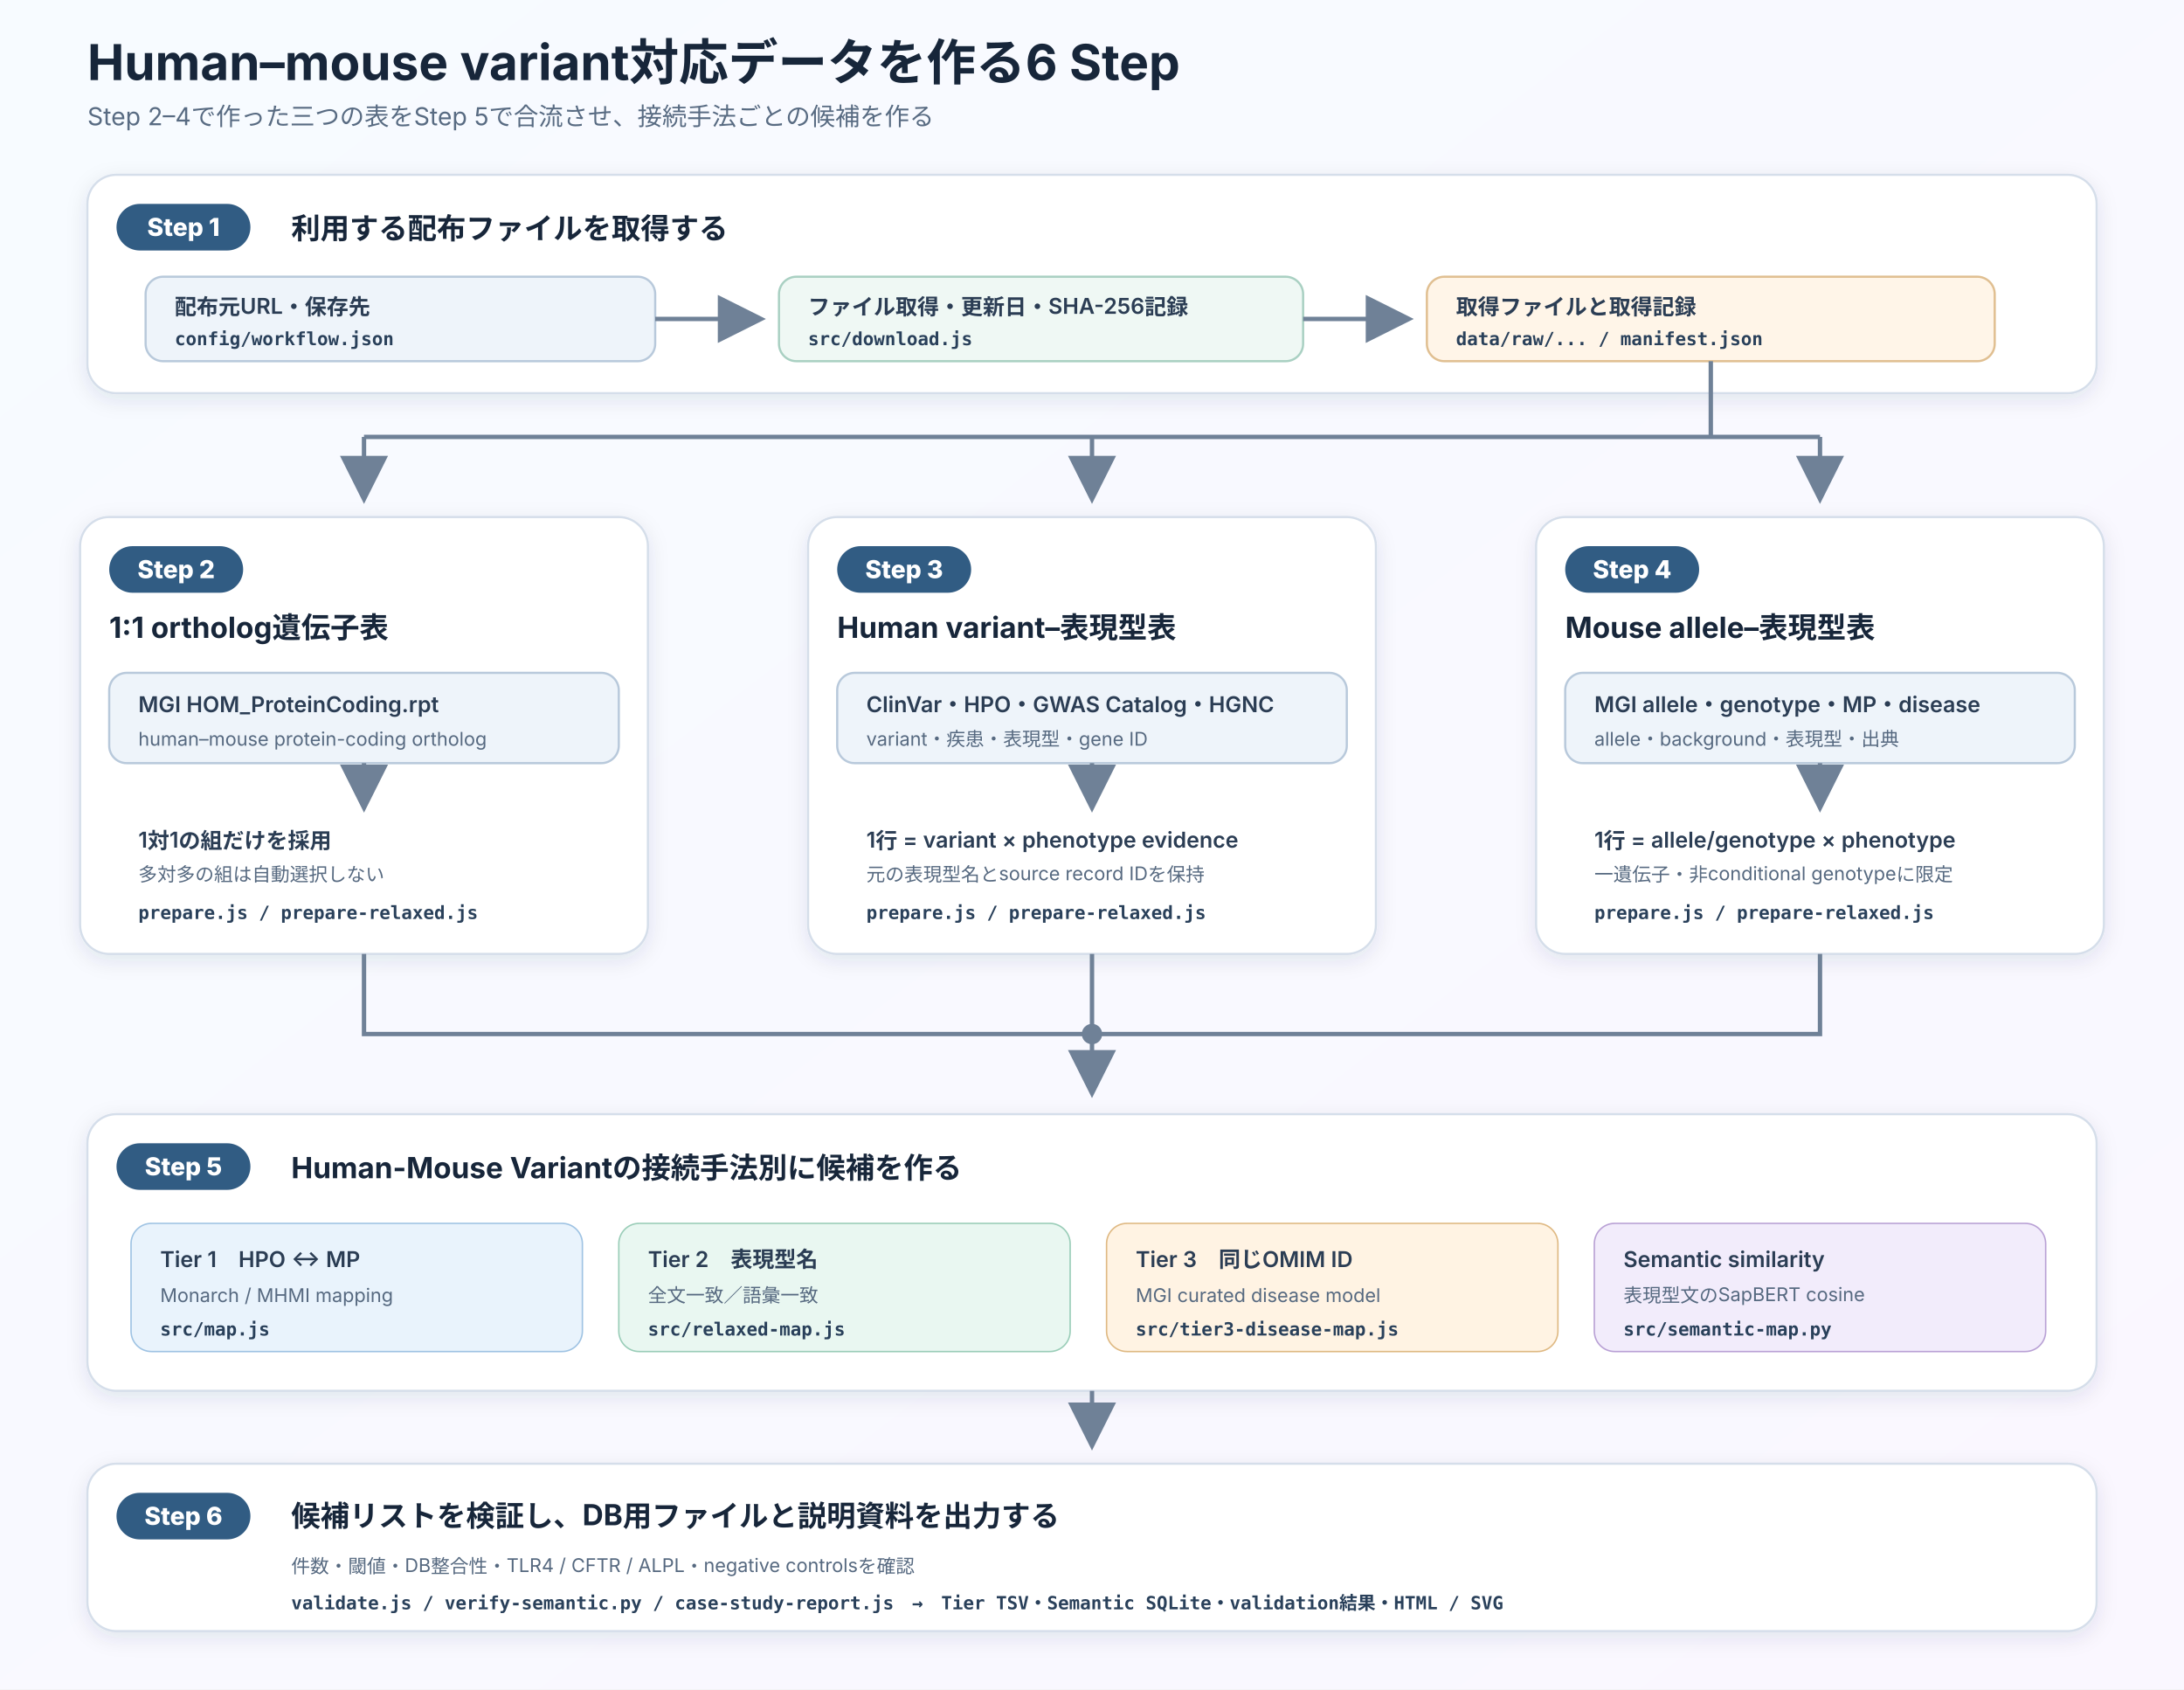
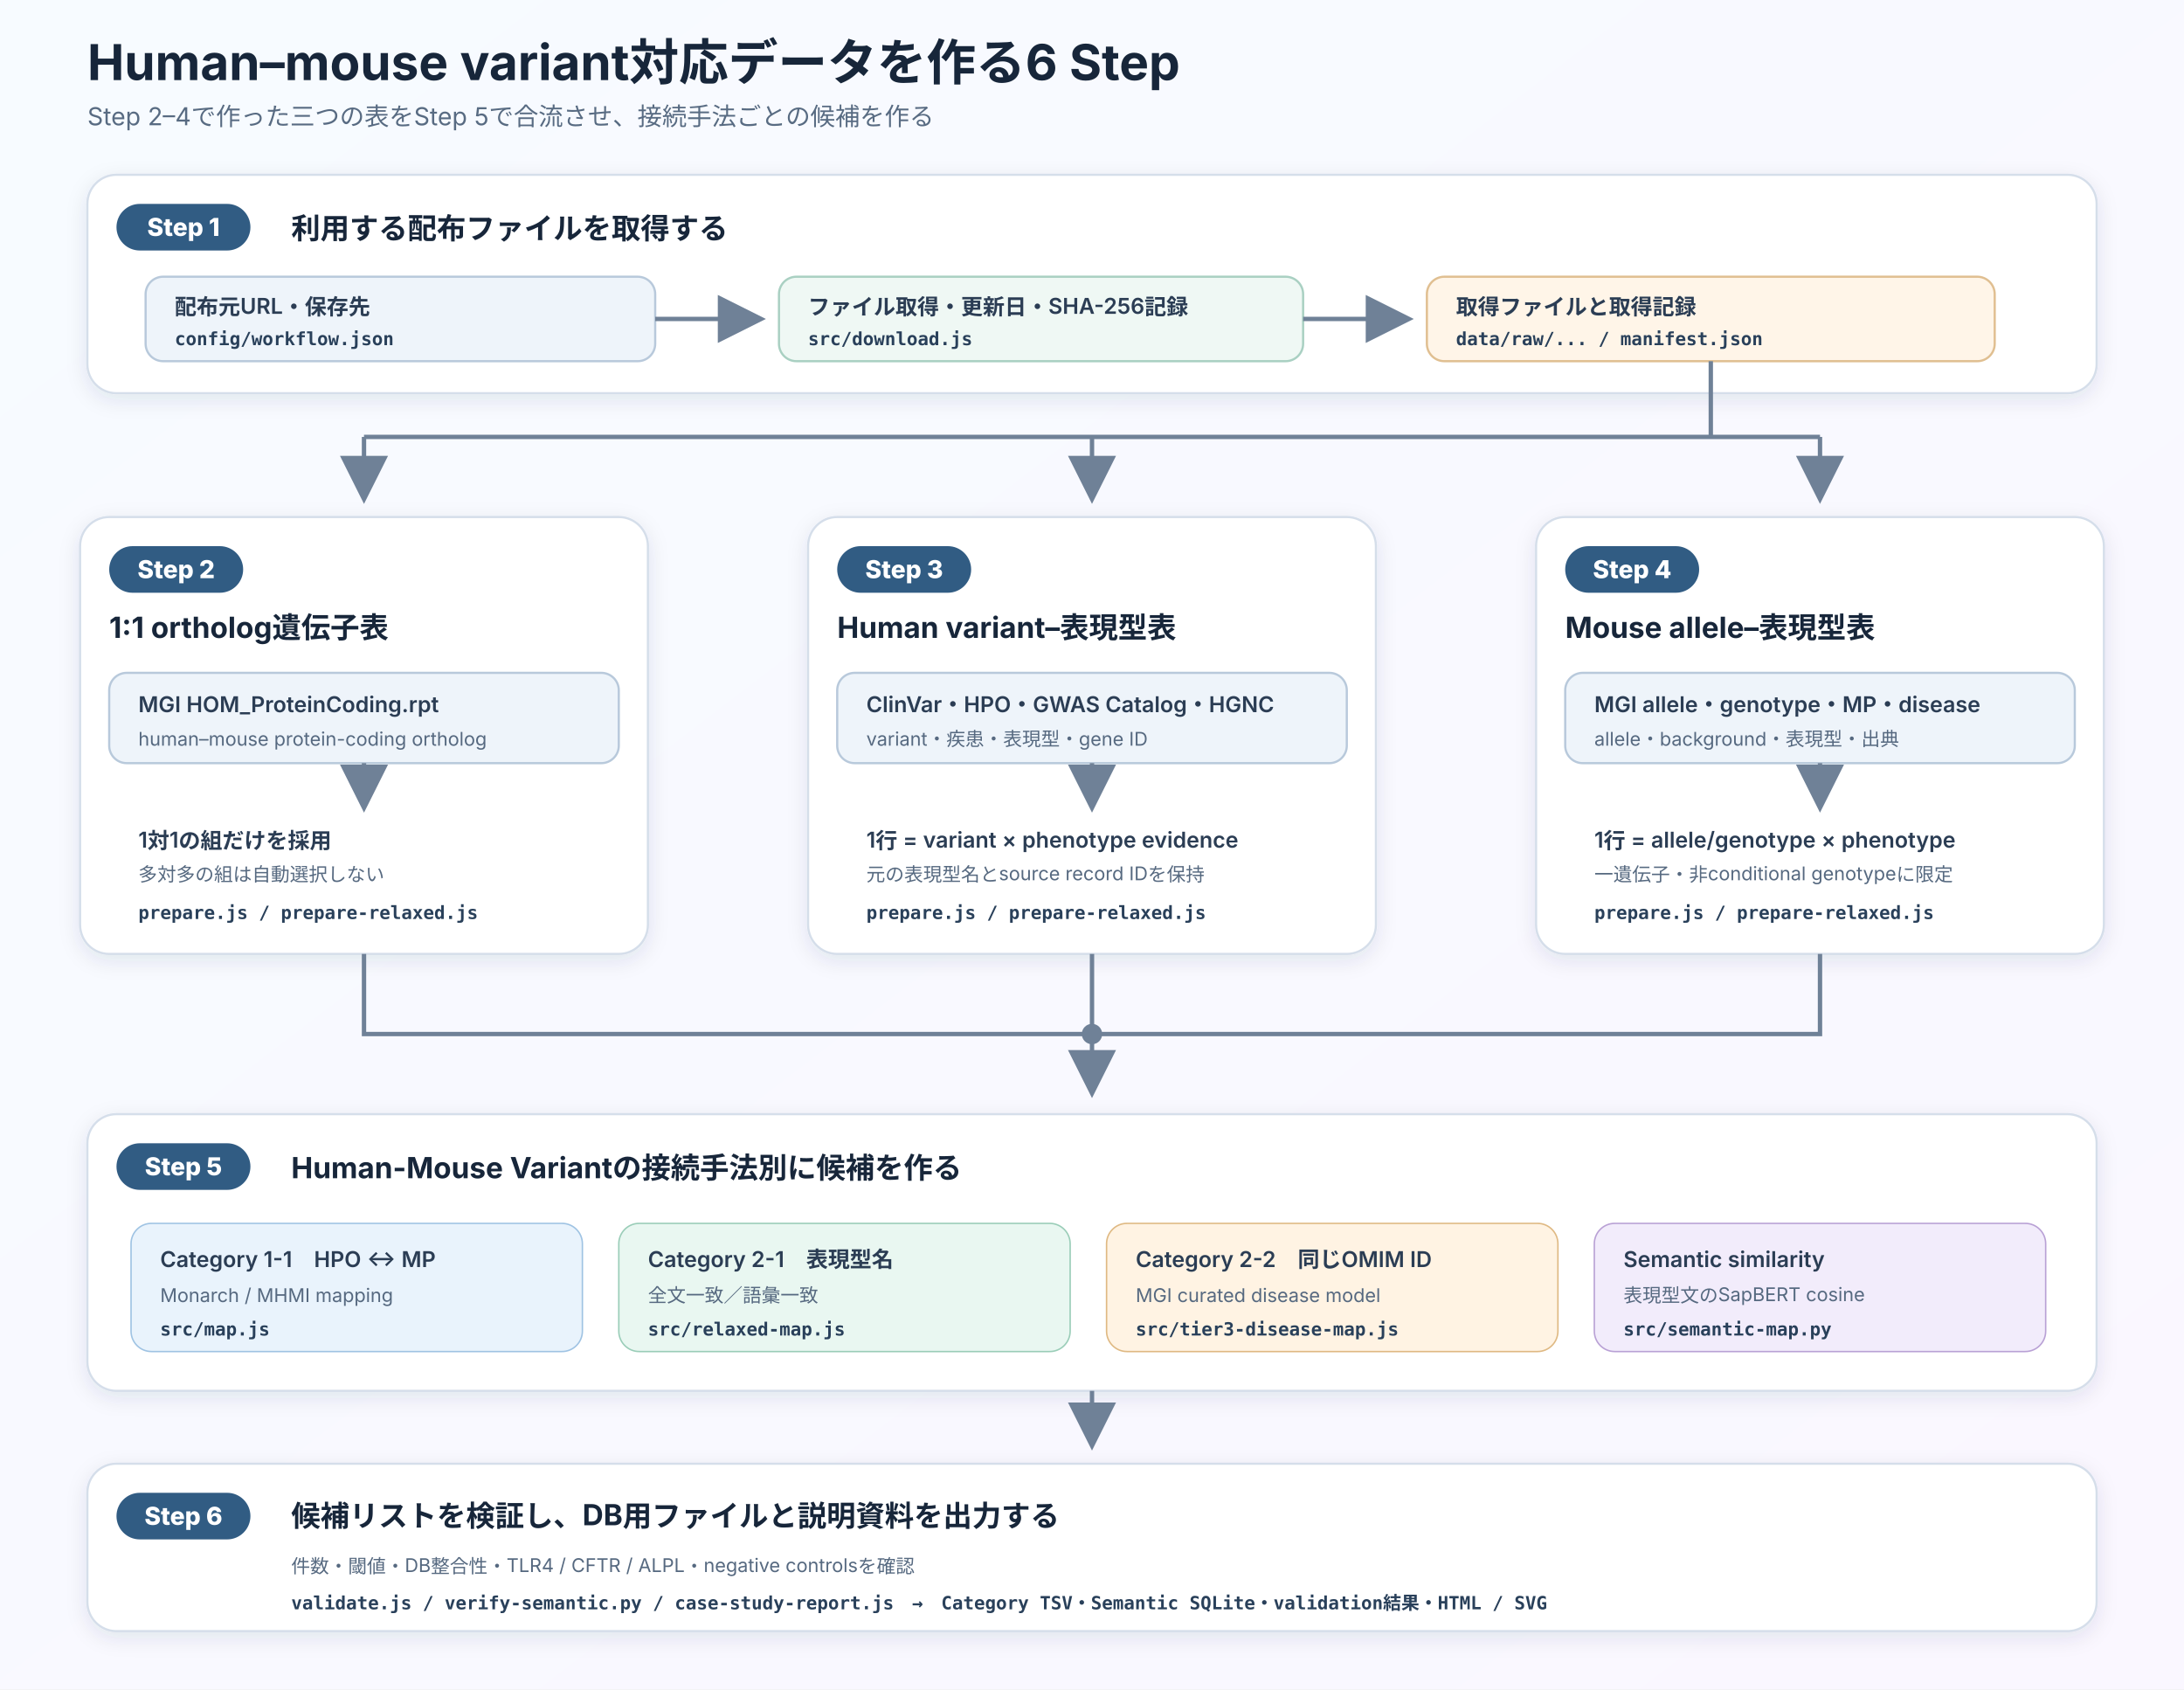
<svg xmlns="http://www.w3.org/2000/svg" width="1500" height="1160" viewBox="0 0 1500 1160" role="img" aria-labelledby="title desc">
  <defs>
    <linearGradient id="bg" x1="0" y1="0" x2="1" y2="1">
      <stop offset="0" stop-color="#f7fbff" />
      <stop offset="1" stop-color="#faf7ff" />
    </linearGradient>
    <filter id="shadow" x="-20%" y="-20%" width="140%" height="140%">
      <feDropShadow dx="0" dy="4" stdDeviation="7" flood-color="#203047" flood-opacity=".1" />
    </filter>
    <marker id="arrow" markerWidth="11" markerHeight="11" refX="9" refY="5.5" orient="auto">
      <path d="M0,0 L11,5.5 L0,11 z" fill="#6f8197" />
    </marker>
    <style>
      .title{font:700 34px -apple-system,BlinkMacSystemFont,"Segoe UI","Noto Sans JP",sans-serif;fill:#17263a}
      .subtitle{font:400 17px -apple-system,BlinkMacSystemFont,"Segoe UI","Noto Sans JP",sans-serif;fill:#586b82}
      .step{font:800 17px -apple-system,BlinkMacSystemFont,"Segoe UI","Noto Sans JP",sans-serif;fill:#fff}
      .head{font:700 20px -apple-system,BlinkMacSystemFont,"Segoe UI","Noto Sans JP",sans-serif;fill:#17263a}
      .label{font:600 15px -apple-system,BlinkMacSystemFont,"Segoe UI","Noto Sans JP",sans-serif;fill:#2b3d54}
      .small{font:400 13px -apple-system,BlinkMacSystemFont,"Segoe UI","Noto Sans JP",sans-serif;fill:#566980}
      .mono{font:600 12.5px ui-monospace,SFMono-Regular,Menlo,monospace;fill:#29405a}
      .panel{fill:#fff;stroke:#d5deea;stroke-width:1.5;filter:url(#shadow)}
      .source{fill:#eef4fa;stroke:#b8c9db;stroke-width:1.5}.process{fill:#eff8f4;stroke:#a9d0c2;stroke-width:1.5}.result{fill:#fff5e8;stroke:#e0bf91;stroke-width:1.5}
      .route1{fill:#e9f3fc;stroke:#9fc3e3}.route2{fill:#e9f7f1;stroke:#9acdb8}.route3{fill:#fff3e3;stroke:#dfb983}.route4{fill:#f2ecfb;stroke:#b9a1d5}
      .flow{stroke:#6f8197;stroke-width:3;fill:none;marker-end:url(#arrow)}.join{stroke:#6f8197;stroke-width:3;fill:none}
    </style>
  </defs>
  <rect width="1500" height="1160" fill="url(#bg)" />
  <text x="60" y="55" class="title">Human–mouse variant対応データを作る6 Step</text>
  <text x="60" y="86" class="subtitle">Step 2–4で作った三つの表をStep 5で合流させ、接続手法ごとの候補を作る</text>
  <rect x="60" y="120" width="1380" height="150" rx="20" class="panel" />
  <rect x="80" y="140" width="92" height="32" rx="16" fill="#315c83" />
  <text x="126" y="162" text-anchor="middle" class="step">Step 1</text>
  <text x="200" y="164" class="head">利用する配布ファイルを取得する</text>
  <rect x="100" y="190" width="350" height="58" rx="12" class="source" />
  <text x="120" y="216" class="label">配布元URL・保存先</text>
  <text x="120" y="237" class="mono">config/workflow.json</text>
  <path d="M450 219 L520 219" class="flow" />
  <rect x="535" y="190" width="360" height="58" rx="12" class="process" />
  <text x="555" y="216" class="label">ファイル取得・更新日・SHA-256記録</text>
  <text x="555" y="237" class="mono">src/download.js</text>
  <path d="M895 219 L965 219" class="flow" />
  <rect x="980" y="190" width="390" height="58" rx="12" class="result" />
  <text x="1000" y="216" class="label">取得ファイルと取得記録</text>
  <text x="1000" y="237" class="mono">data/raw/... / manifest.json</text>
  <path d="M1175 248 L1175 300" class="join" />
  <path d="M250 300 L1250 300" class="join" />
  <path d="M250 300 L250 340" class="flow" />
  <path d="M750 300 L750 340" class="flow" />
  <path d="M1250 300 L1250 340" class="flow" />
  <rect x="55" y="355" width="390" height="300" rx="20" class="panel" />
  <rect x="75" y="375" width="92" height="32" rx="16" fill="#315c83" />
  <text x="121" y="397" text-anchor="middle" class="step">Step 2</text>
  <text x="75" y="438" class="head">1:1 ortholog遺伝子表</text>
  <rect x="75" y="462" width="350" height="62" rx="12" class="source" />
  <text x="95" y="489" class="label">MGI HOM_ProteinCoding.rpt</text>
  <text x="95" y="512" class="small">human–mouse protein-coding ortholog</text>
  <path d="M250 524 L250 552" class="flow" />
  <text x="95" y="582" class="label">1対1の組だけを採用</text>
  <text x="95" y="605" class="small">多対多の組は自動選択しない</text>
  <text x="95" y="631" class="mono">prepare.js / prepare-relaxed.js</text>
  <rect x="555" y="355" width="390" height="300" rx="20" class="panel" />
  <rect x="575" y="375" width="92" height="32" rx="16" fill="#315c83" />
  <text x="621" y="397" text-anchor="middle" class="step">Step 3</text>
  <text x="575" y="438" class="head">Human variant–表現型表</text>
  <rect x="575" y="462" width="350" height="62" rx="12" class="source" />
  <text x="595" y="489" class="label">ClinVar・HPO・GWAS Catalog・HGNC</text>
  <text x="595" y="512" class="small">variant・疾患・表現型・gene ID</text>
  <path d="M750 524 L750 552" class="flow" />
  <text x="595" y="582" class="label">1行 = variant × phenotype evidence</text>
  <text x="595" y="605" class="small">元の表現型名とsource record IDを保持</text>
  <text x="595" y="631" class="mono">prepare.js / prepare-relaxed.js</text>
  <rect x="1055" y="355" width="390" height="300" rx="20" class="panel" />
  <rect x="1075" y="375" width="92" height="32" rx="16" fill="#315c83" />
  <text x="1121" y="397" text-anchor="middle" class="step">Step 4</text>
  <text x="1075" y="438" class="head">Mouse allele–表現型表</text>
  <rect x="1075" y="462" width="350" height="62" rx="12" class="source" />
  <text x="1095" y="489" class="label">MGI allele・genotype・MP・disease</text>
  <text x="1095" y="512" class="small">allele・background・表現型・出典</text>
  <path d="M1250 524 L1250 552" class="flow" />
  <text x="1095" y="582" class="label">1行 = allele/genotype × phenotype</text>
  <text x="1095" y="605" class="small">一遺伝子・非conditional genotypeに限定</text>
  <text x="1095" y="631" class="mono">prepare.js / prepare-relaxed.js</text>
  <path d="M250 655 L250 710 L750 710" class="join" />
  <path d="M750 655 L750 710" class="join" />
  <path d="M1250 655 L1250 710 L750 710" class="join" />
  <circle cx="750" cy="710" r="7" fill="#6f8197" />
  <path d="M750 710 L750 748" class="flow" />
  <rect x="60" y="765" width="1380" height="190" rx="20" class="panel" />
  <rect x="80" y="785" width="92" height="32" rx="16" fill="#315c83" />
  <text x="126" y="807" text-anchor="middle" class="step">Step 5</text>
  <text x="200" y="809" class="head">Human-Mouse Variantの接続手法別に候補を作る</text>
  <rect x="90" y="840" width="310" height="88" rx="14" class="route1" />
-   <text x="110" y="870" class="label">Tier 1　HPO ↔ MP</text>
+   <text x="110" y="870" class="label">Category 1-1　HPO ↔ MP</text>
  <text x="110" y="894" class="small">Monarch / MHMI mapping</text>
  <text x="110" y="917" class="mono">src/map.js</text>
  <rect x="425" y="840" width="310" height="88" rx="14" class="route2" />
-   <text x="445" y="870" class="label">Tier 2　表現型名</text>
+   <text x="445" y="870" class="label">Category 2-1　表現型名</text>
  <text x="445" y="894" class="small">全文一致／語彙一致</text>
  <text x="445" y="917" class="mono">src/relaxed-map.js</text>
  <rect x="760" y="840" width="310" height="88" rx="14" class="route3" />
-   <text x="780" y="870" class="label">Tier 3　同じOMIM ID</text>
+   <text x="780" y="870" class="label">Category 2-2　同じOMIM ID</text>
  <text x="780" y="894" class="small">MGI curated disease model</text>
  <text x="780" y="917" class="mono">src/tier3-disease-map.js</text>
  <rect x="1095" y="840" width="310" height="88" rx="14" class="route4" />
  <text x="1115" y="870" class="label">Semantic similarity</text>
  <text x="1115" y="894" class="small">表現型文のSapBERT cosine</text>
  <text x="1115" y="917" class="mono">src/semantic-map.py</text>
  <path d="M750 955 L750 990" class="flow" />
  <rect x="60" y="1005" width="1380" height="115" rx="20" class="panel" />
  <rect x="80" y="1025" width="92" height="32" rx="16" fill="#315c83" />
  <text x="126" y="1047" text-anchor="middle" class="step">Step 6</text>
  <text x="200" y="1048" class="head">候補リストを検証し、DB用ファイルと説明資料を出力する</text>
  <text x="200" y="1080" class="small">件数・閾値・DB整合性・TLR4 / CFTR / ALPL・negative controlsを確認</text>
-   <text x="200" y="1105" class="mono">validate.js / verify-semantic.py / case-study-report.js　→　Tier TSV・Semantic SQLite・validation結果・HTML / SVG</text>
+   <text x="200" y="1105" class="mono">validate.js / verify-semantic.py / case-study-report.js　→　Category TSV・Semantic SQLite・validation結果・HTML / SVG</text>
</svg>
